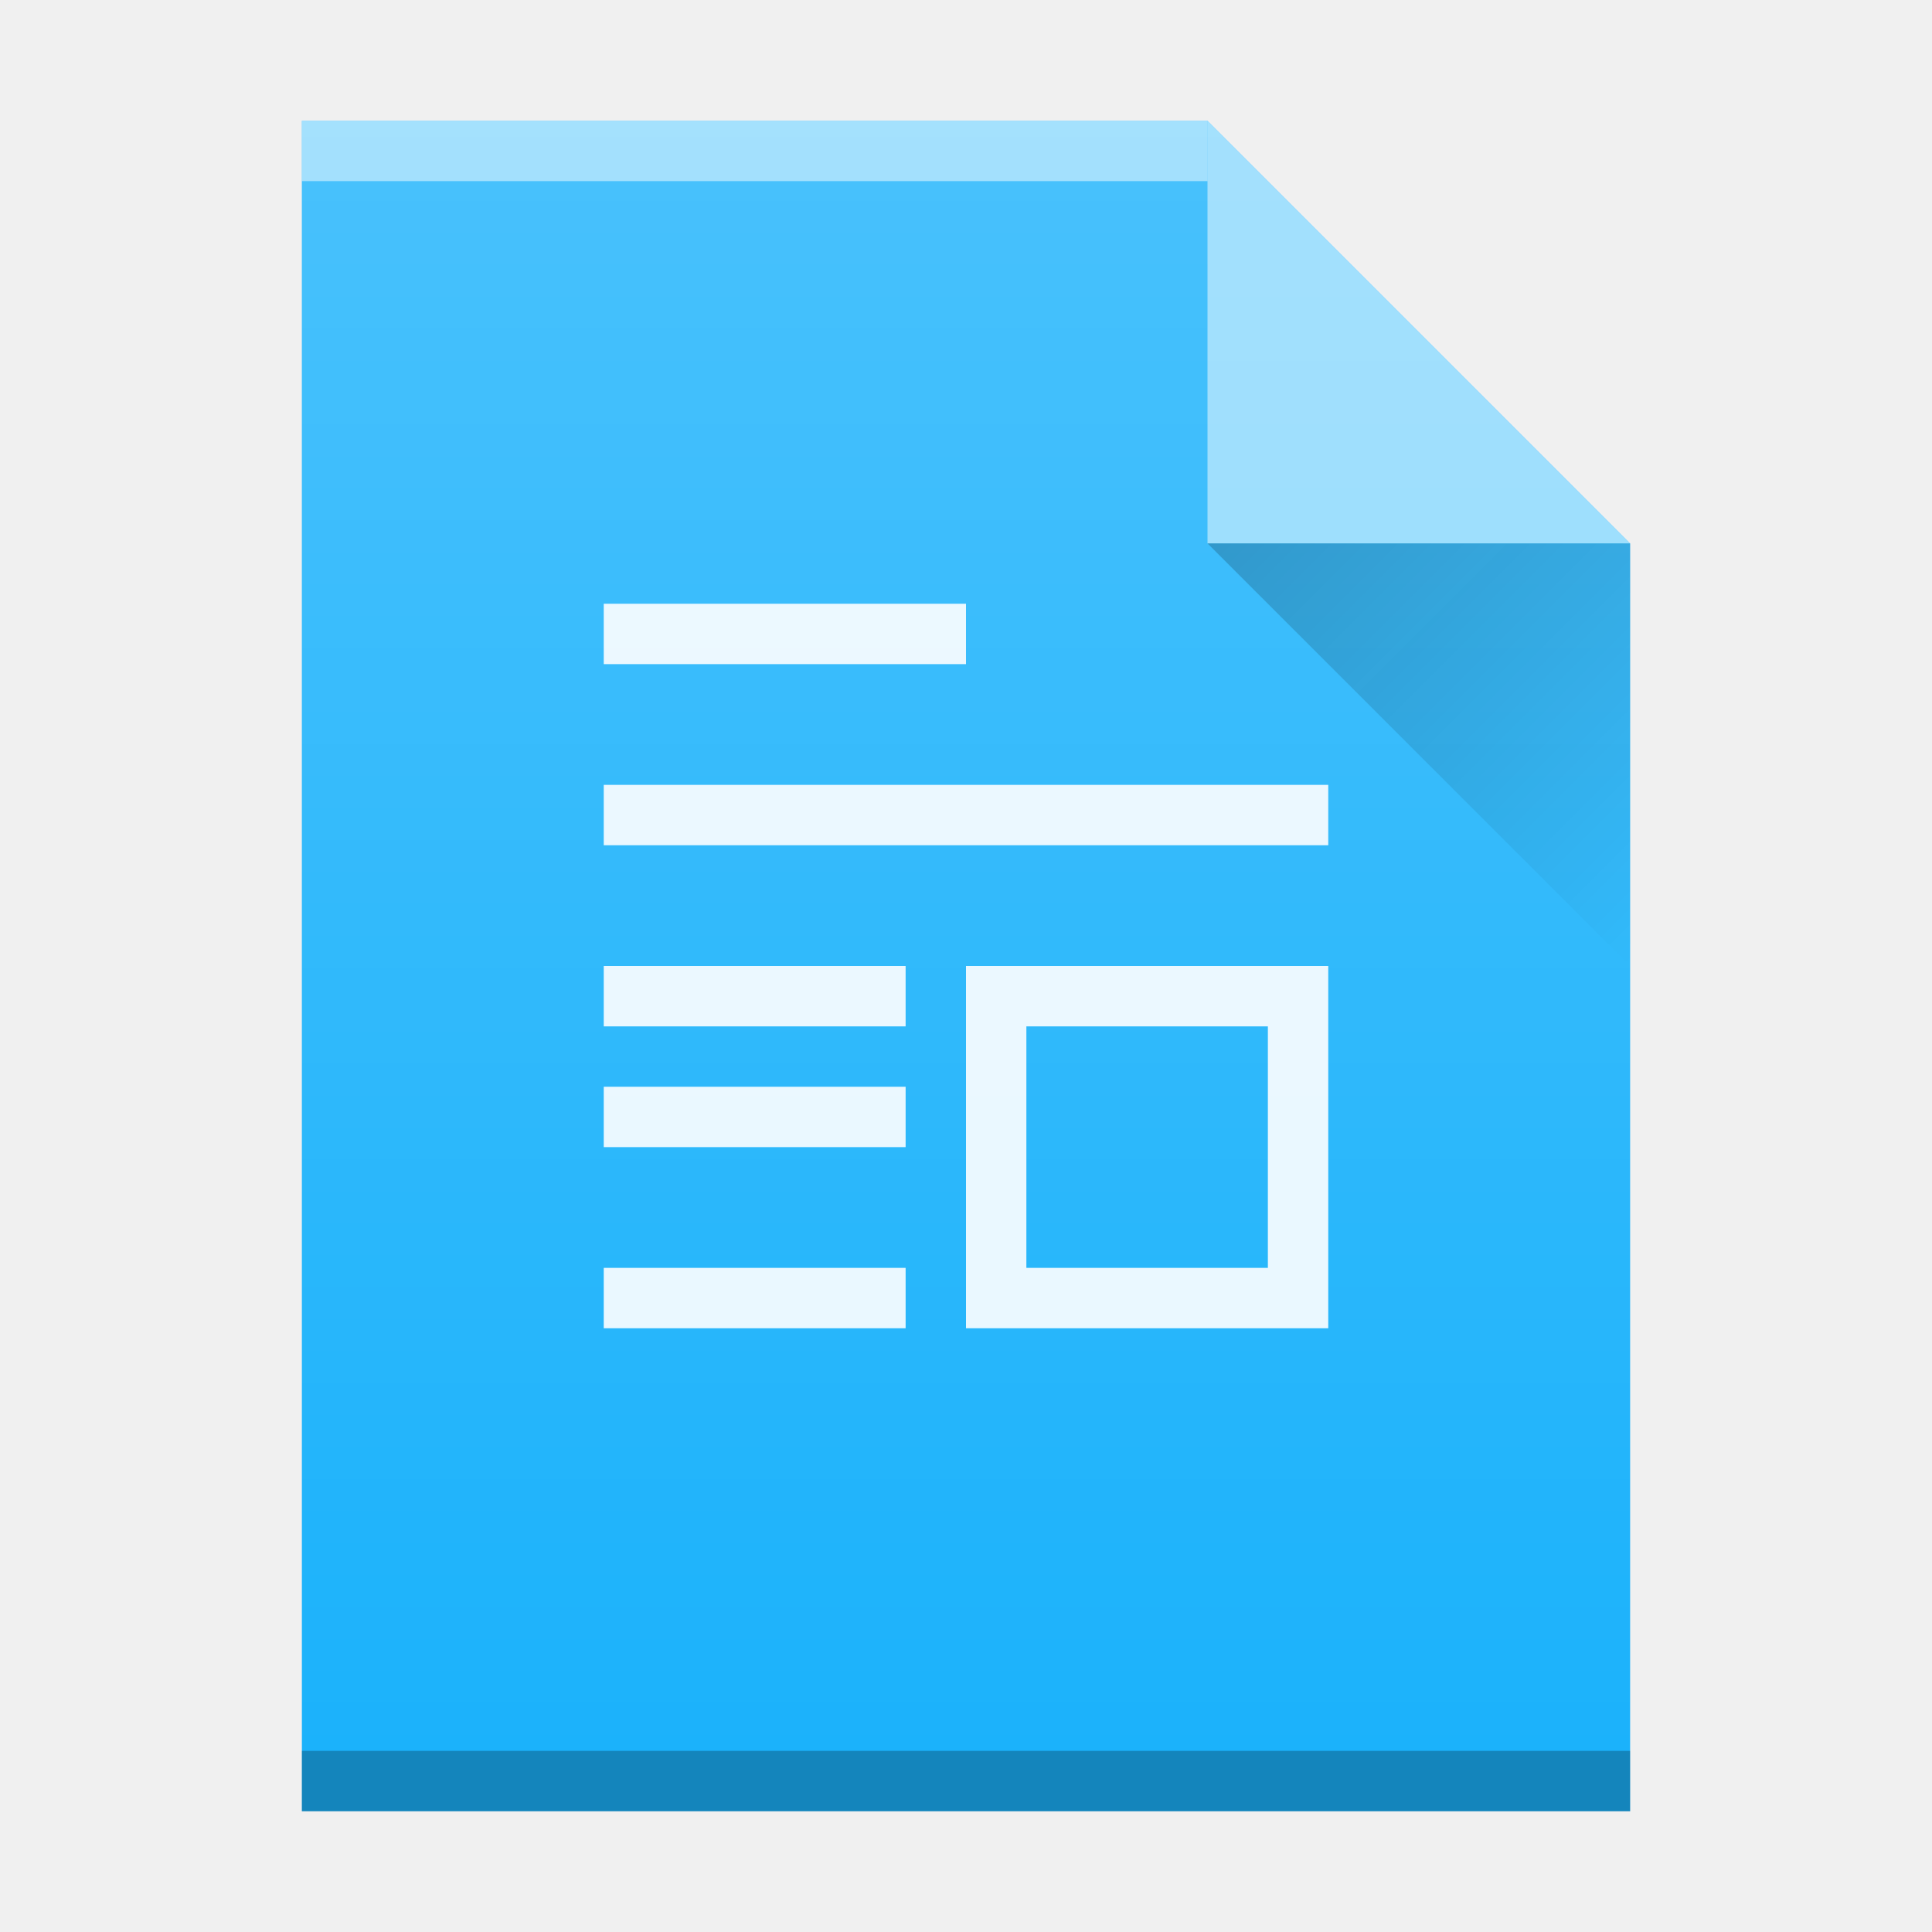
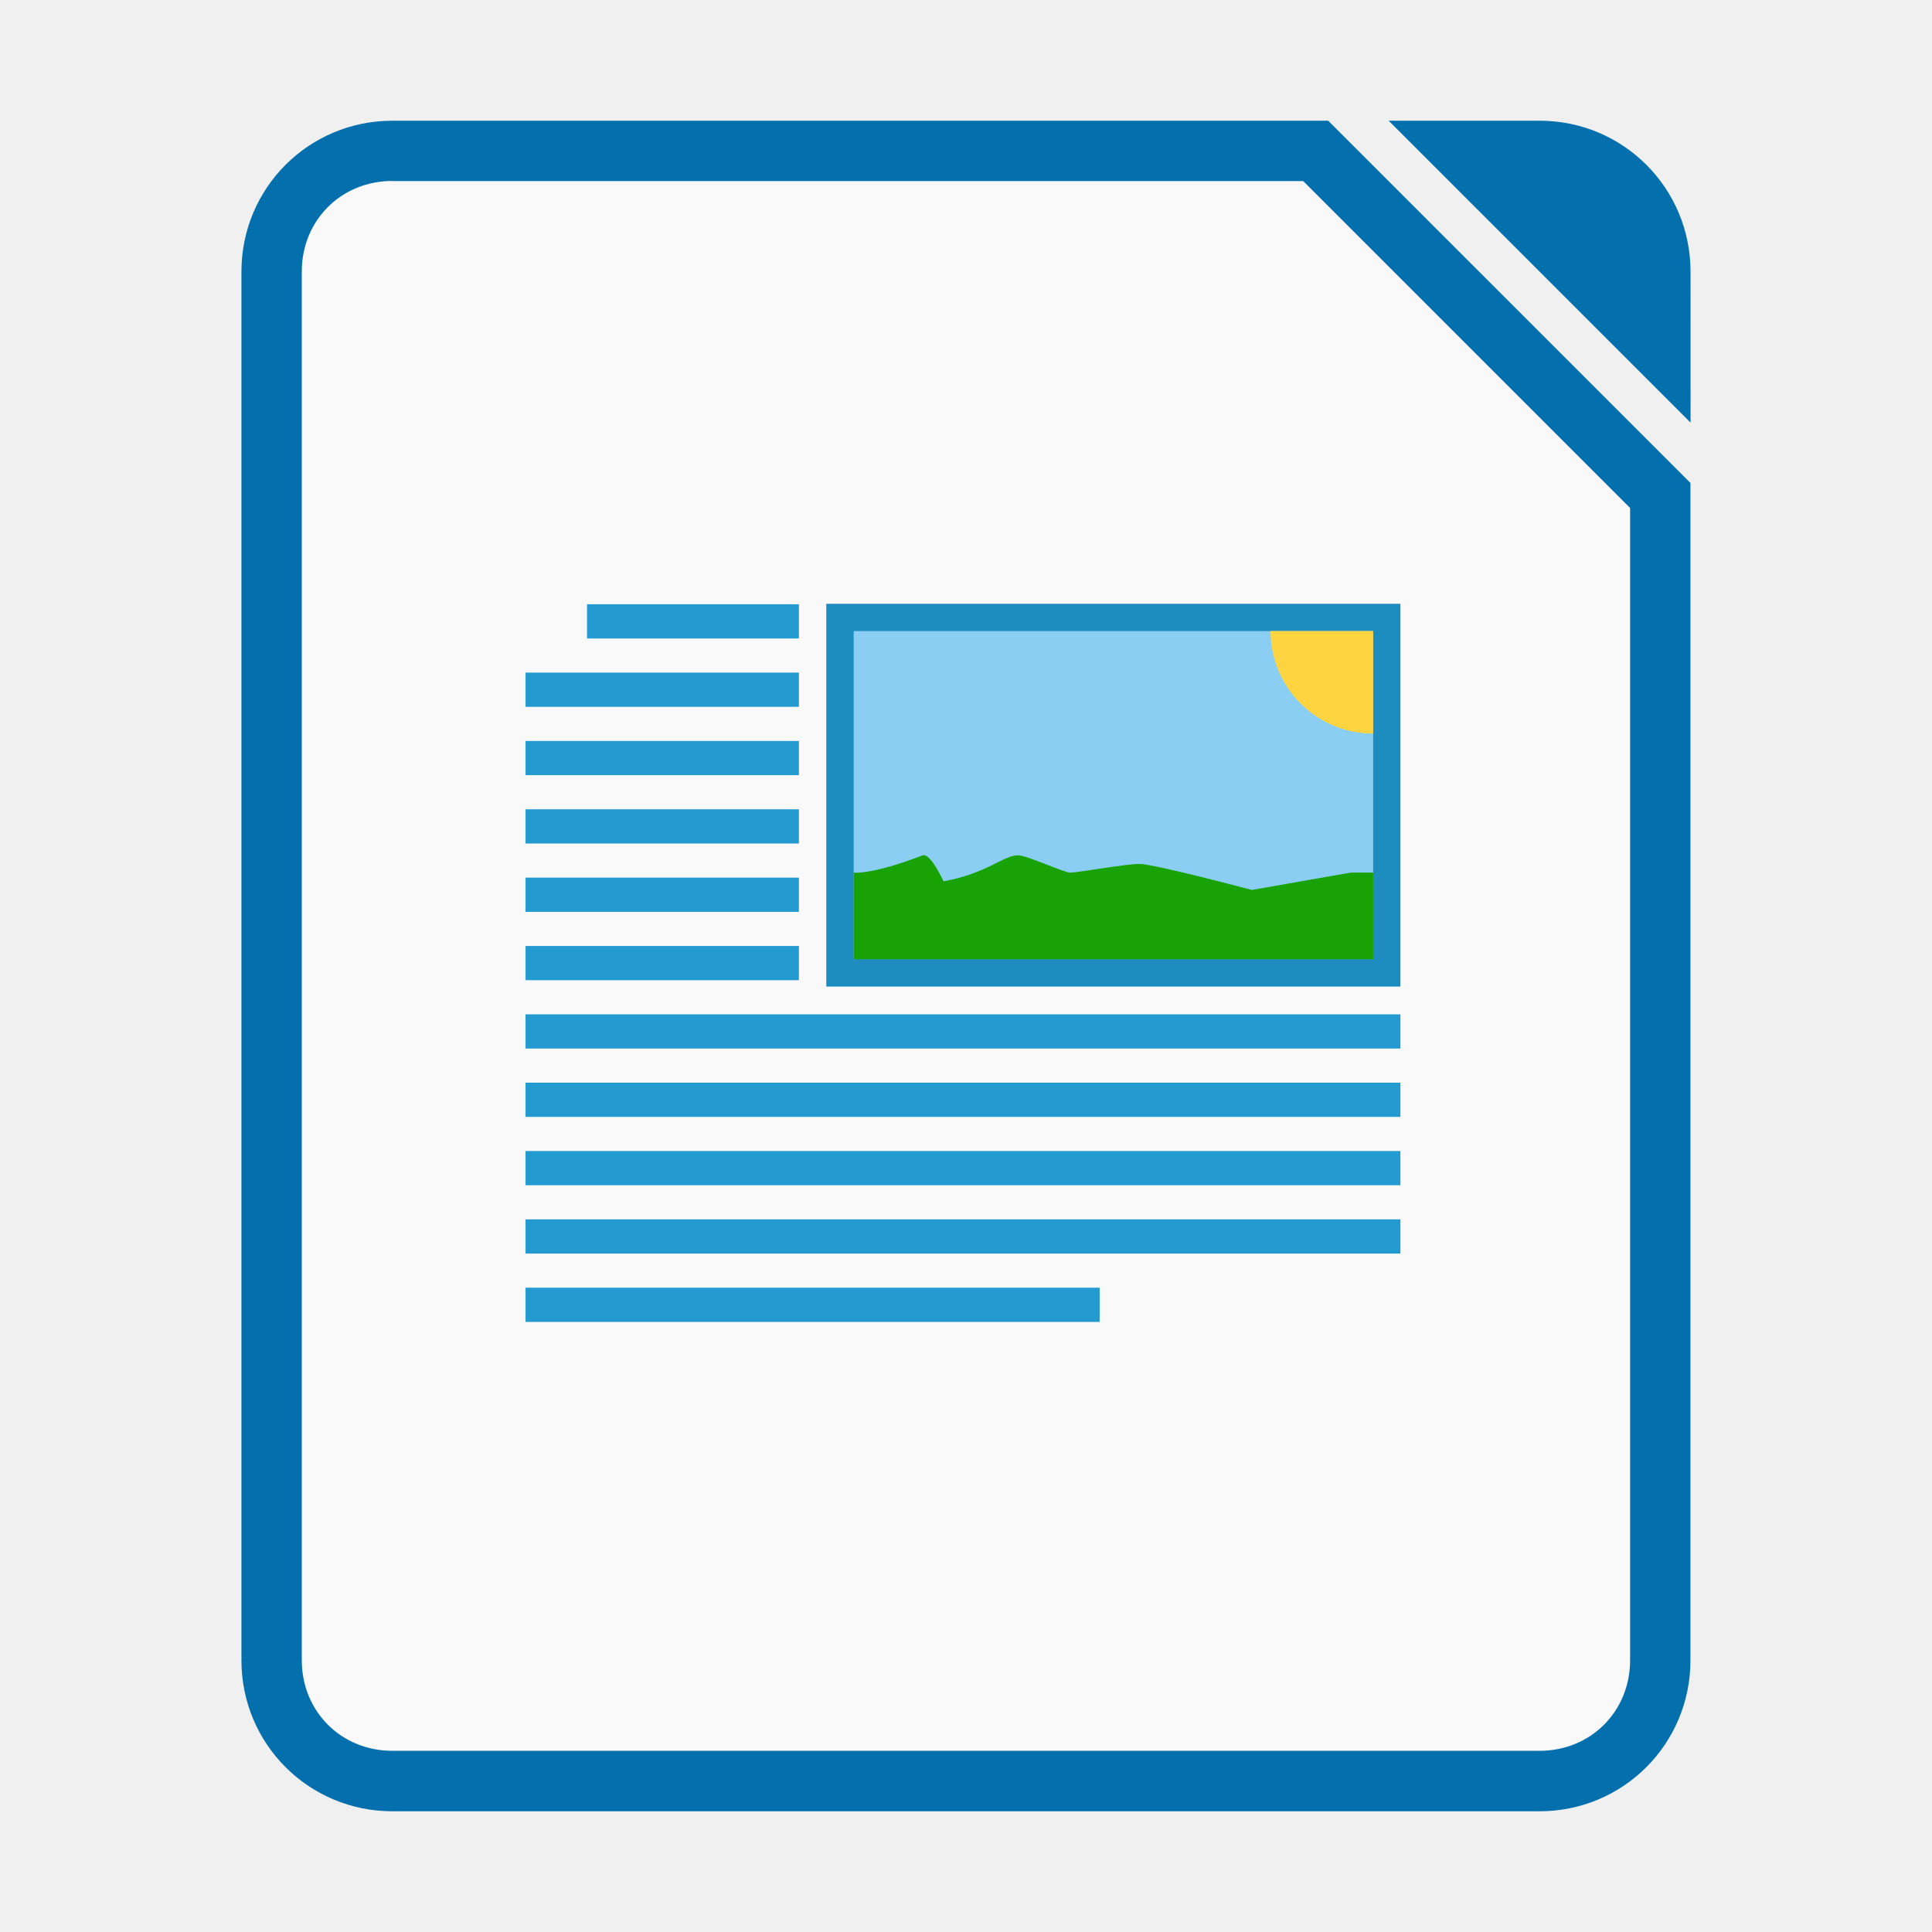
- <svg xmlns="http://www.w3.org/2000/svg" xmlns:xlink="http://www.w3.org/1999/xlink" width="32" height="32">
-   <defs>
-     <linearGradient id="a" y1="392.36" y2="365.36" gradientUnits="userSpaceOnUse" x2="0" gradientTransform="translate(309.57 152.44)">
-       <stop stop-color="#ffffff" stop-opacity="0" />
-       <stop offset="1" stop-color="#ffffff" stop-opacity=".2" />
-     </linearGradient>
-     <linearGradient id="b" y1="17" x1="47" y2="24" gradientUnits="userSpaceOnUse" x2="54" gradientTransform="translate(357.57 507.8)">
-       <stop stop-color="#060606" />
-       <stop offset="1" stop-opacity="0" />
-     </linearGradient>
-     <path id="c" d="m389.57 545.8v-28h15l7 7v21h-14z" />
-   </defs>
-   <g transform="translate(-384.57-515.8)">
-     <g color-rendering="auto" color-interpolation-filters="linearRGB" shape-rendering="auto" image-rendering="auto" text-rendering="auto" color-interpolation="sRGB" color="#000000">
-       <use fill="#1bb2fb" xlink:href="#c" />
-       <g transform="scale(1-1)">
-         <rect opacity=".5" x="389.57" y="-518.8" width="15" fill="#ffffff" height="1" />
-         <rect opacity=".25" x="389.57" y="-545.8" width="22" height="1" />
-       </g>
-       <path opacity=".5" fill="#ffffff" fill-rule="evenodd" d="m411.57 524.8l-7-7v7z" />
-     </g>
-     <use fill="url(#a)" xlink:href="#c" />
-     <path opacity=".2" fill="url(#b)" fill-rule="evenodd" d="m404.57 524.8l7 7v-7z" />
-     <path opacity=".9" color-interpolation-filters="linearRGB" color="#000000" image-rendering="auto" color-rendering="auto" d="m394.57 525.8v1h6v-1zm0 3v1h12v-1zm0 3v1h5v-1zm6 0v6h6v-6zm1 1h4v4h-4zm-7 1v1h5v-1zm0 3v1h5v-1z" color-interpolation="sRGB" text-rendering="auto" fill="#ffffff" shape-rendering="auto" />
+ <svg xmlns="http://www.w3.org/2000/svg" width="64" height="64" version="1.1" viewBox="0 0 16.933 16.933">
+   <path d="m3.439 1.058c-0.733 0-1.323 0.59-1.323 1.323v12.171c0 0.733 0.59 1.323 1.323 1.323h10.054c0.733 0 1.323-0.59 1.323-1.323v-10.319l-3.175-3.175z" fill="#f9f9f9" fill-rule="evenodd" stroke-width=".265" style="paint-order:stroke fill markers" />
+   <path d="m3.439 1.058c-0.733 0-1.323 0.59-1.323 1.323v12.171c0 0.733 0.59 1.323 1.323 1.323h10.054c0.733 0 1.323-0.59 1.323-1.323v-10.319l-3.175-3.175zm0 0.529h7.983l2.865 2.865v10.099c0 0.449-0.345 0.794-0.794 0.794h-10.054c-0.449 0-0.794-0.345-0.794-0.794v-12.171c0-0.449 0.345-0.794 0.794-0.794z" color="#000000" color-rendering="auto" dominant-baseline="auto" fill="#036fad" image-rendering="auto" shape-rendering="auto" solid-color="#000000" style="font-feature-settings:normal;font-variant-alternates:normal;font-variant-caps:normal;font-variant-ligatures:normal;font-variant-numeric:normal;font-variant-position:normal;isolation:auto;mix-blend-mode:normal;paint-order:fill markers stroke;shape-padding:0;text-decoration-color:#000000;text-decoration-line:none;text-decoration-style:solid;text-indent:0;text-orientation:mixed;text-transform:none;white-space:normal" />
+   <path d="m12.171 1.058 2.646 2.646-3.75e-4 -1.323c-2.08e-4 -0.733-0.59-1.323-1.323-1.323z" fill="#036fad" fill-rule="evenodd" style="paint-order:stroke fill markers" />
+   <rect x="7.242" y="5.292" width="5.032" height="3.355" color="#000000" fill="#1d8cbf" />
+   <g fill="#249bd0" stroke-width=".06">
+     <rect x="5.145" y="5.296" width="1.857" height=".3" color="#000000" />
+     <rect x="4.606" y="8.89" width="7.668" height=".3" color="#000000" />
+     <rect x="4.606" y="11.286" width="5.032" height=".3" color="#000000" />
+     <rect x="4.606" y="5.895" width="2.396" height=".3" color="#000000" />
+     <rect x="4.606" y="6.494" width="2.396" height=".3" color="#000000" />
+     <rect x="4.606" y="7.093" width="2.396" height=".3" color="#000000" />
+     <rect x="4.606" y="7.692" width="2.396" height=".3" color="#000000" />
+     <rect x="4.606" y="8.291" width="2.396" height=".3" color="#000000" />
+     <rect x="4.606" y="9.489" width="7.668" height=".3" color="#000000" />
+     <rect x="4.606" y="10.088" width="7.668" height=".3" color="#000000" />
+     <rect x="4.606" y="10.687" width="7.668" height=".3" color="#000000" />
+   </g>
+   <rect x="7.482" y="5.531" width="4.553" height="2.875" color="#000000" fill="#8bcef3" />
+   <g transform="translate(-6.9038,-9.5621)">
+     <path d="m18.938 17.21h-0.196l-0.867 0.152s-0.856-0.228-0.985-0.228c-0.127 0-0.532 0.076-0.608 0.076-0.053 0-0.379-0.152-0.456-0.152-0.127 0-0.274 0.161-0.653 0.228 0 0-0.109-0.242-0.18-0.228-0.455 0.175-0.607 0.152-0.607 0.152v0.759h4.553l1.2e-4 -0.759h1.7e-5z" color="#000000" fill="#18a203" />
+   </g>
+   <g transform="translate(-6.9032 -9.5575)">
+     <path d="m18.938 15.987a0.899 0.899 0 0 1-0.899-0.899h0.899z" color="#000000" fill="#ffd441" />
  </g>
</svg>
